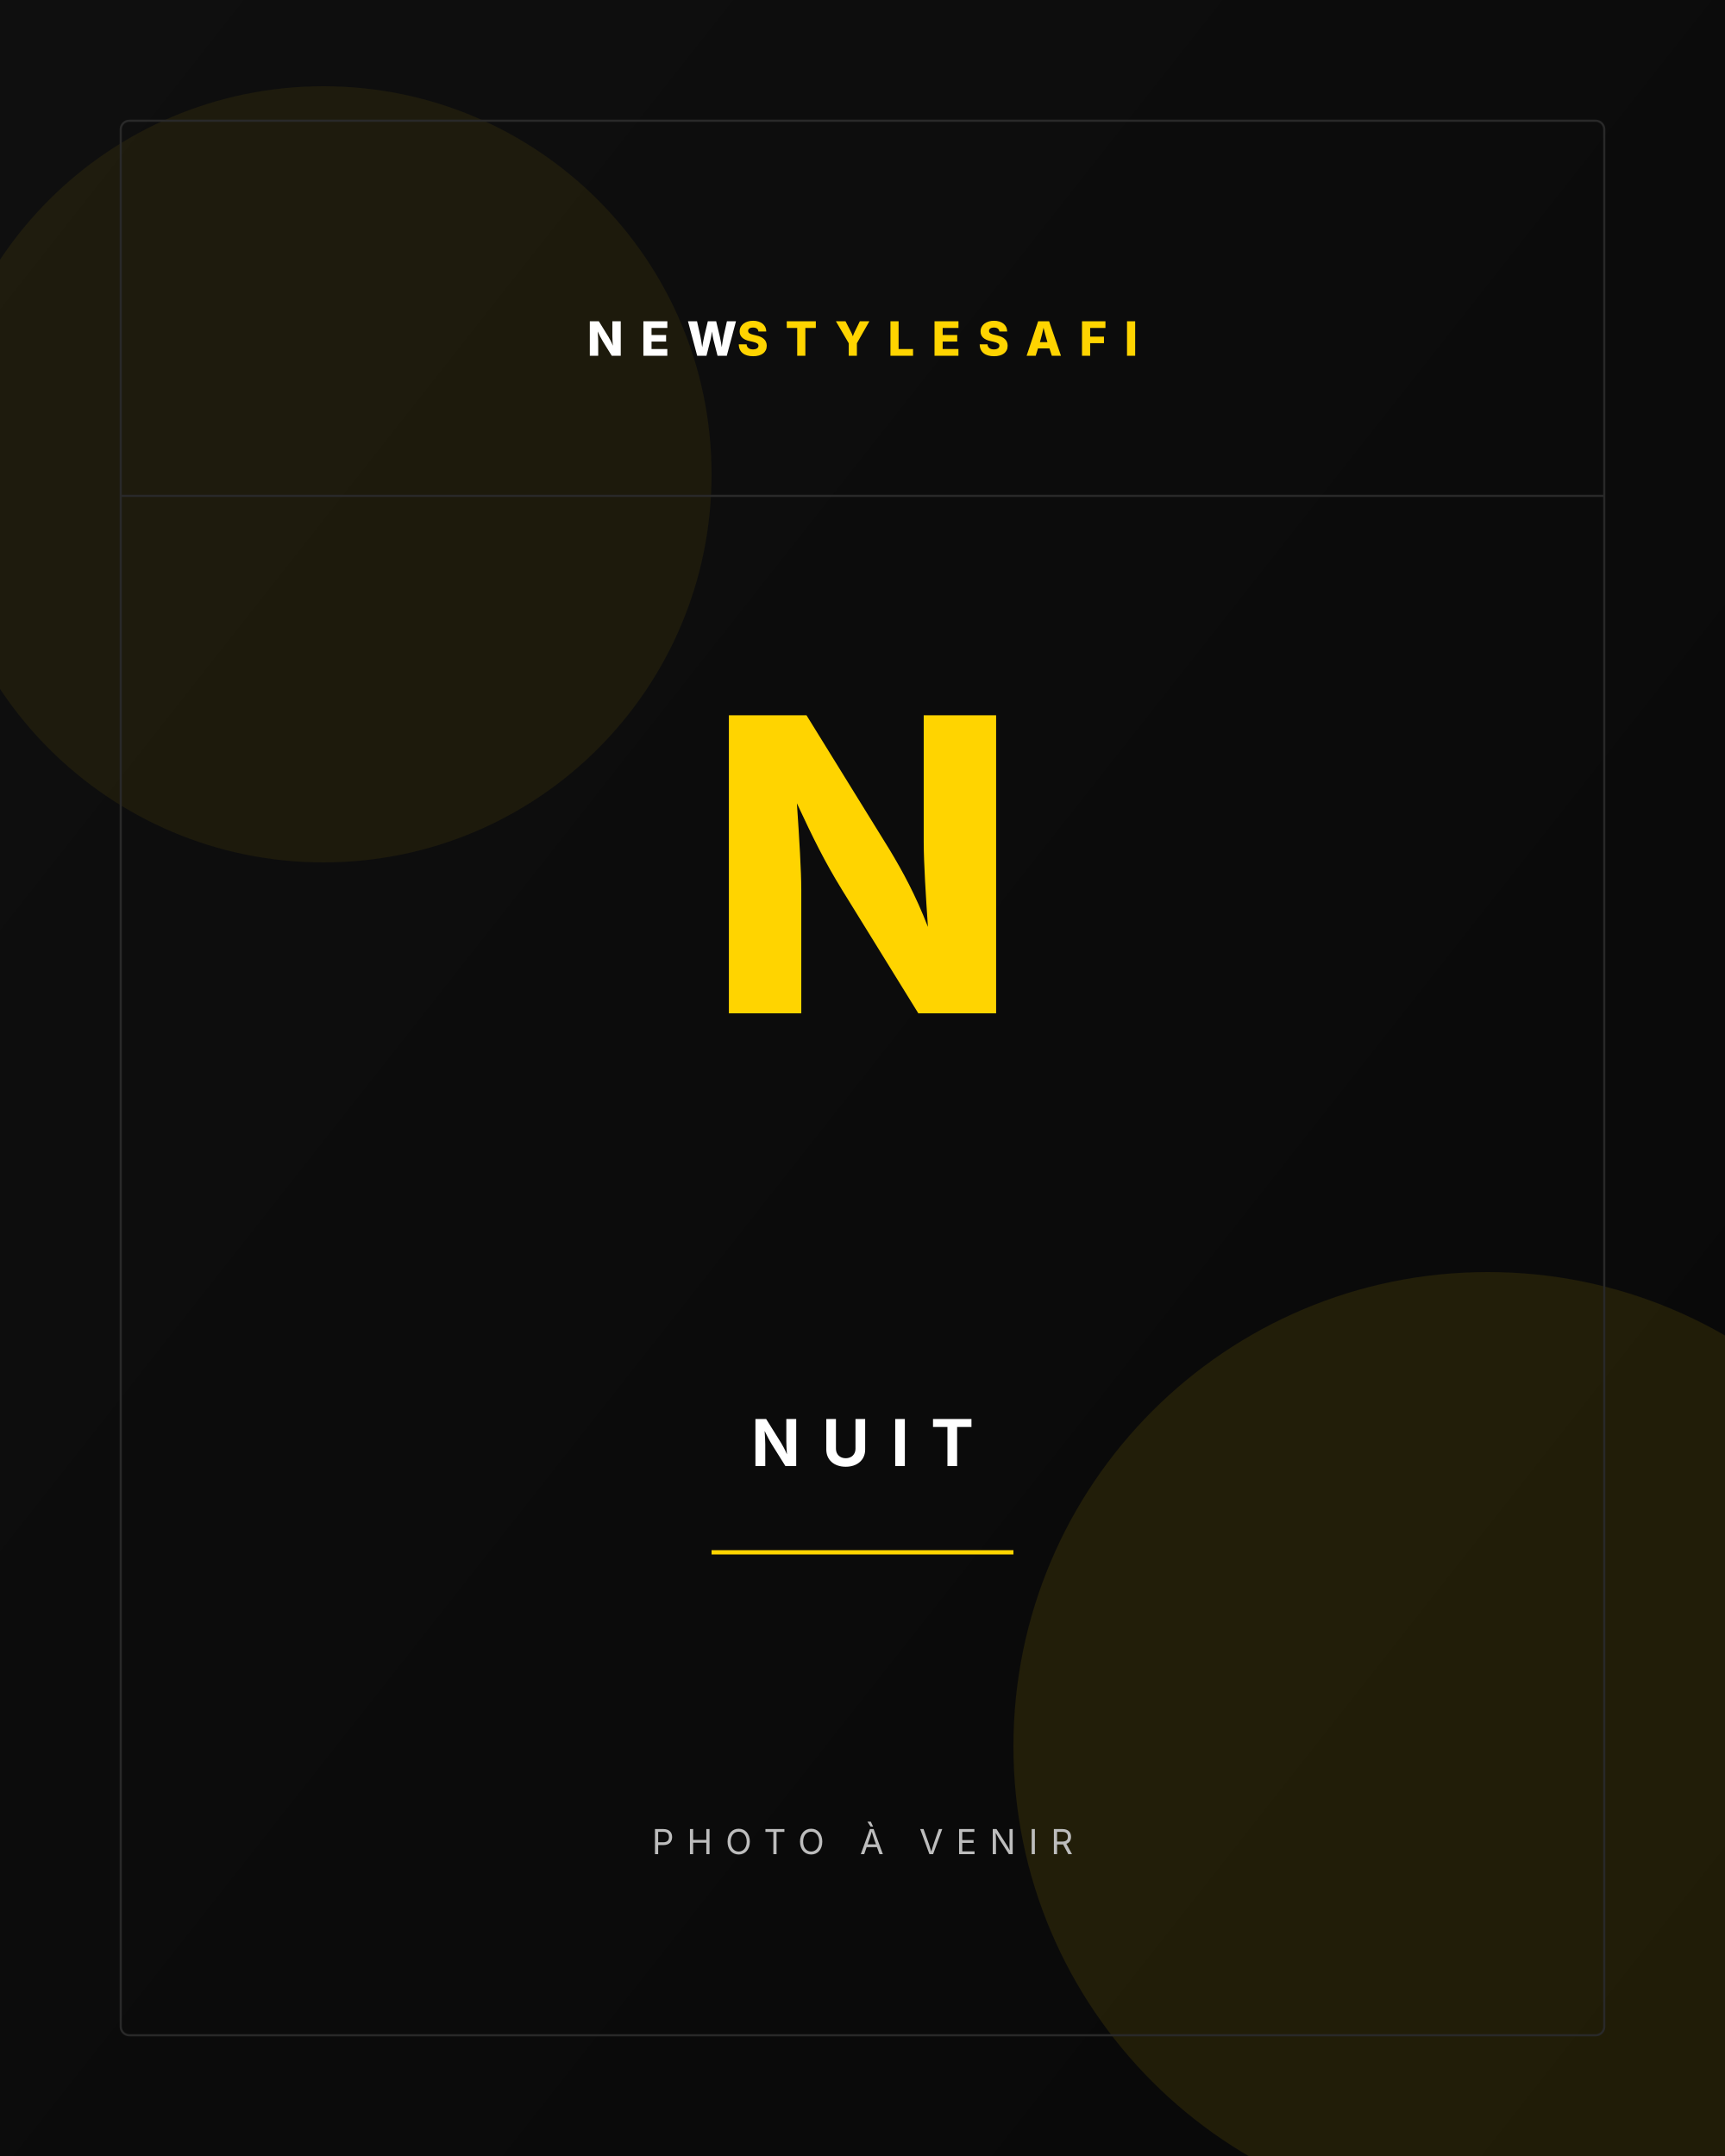
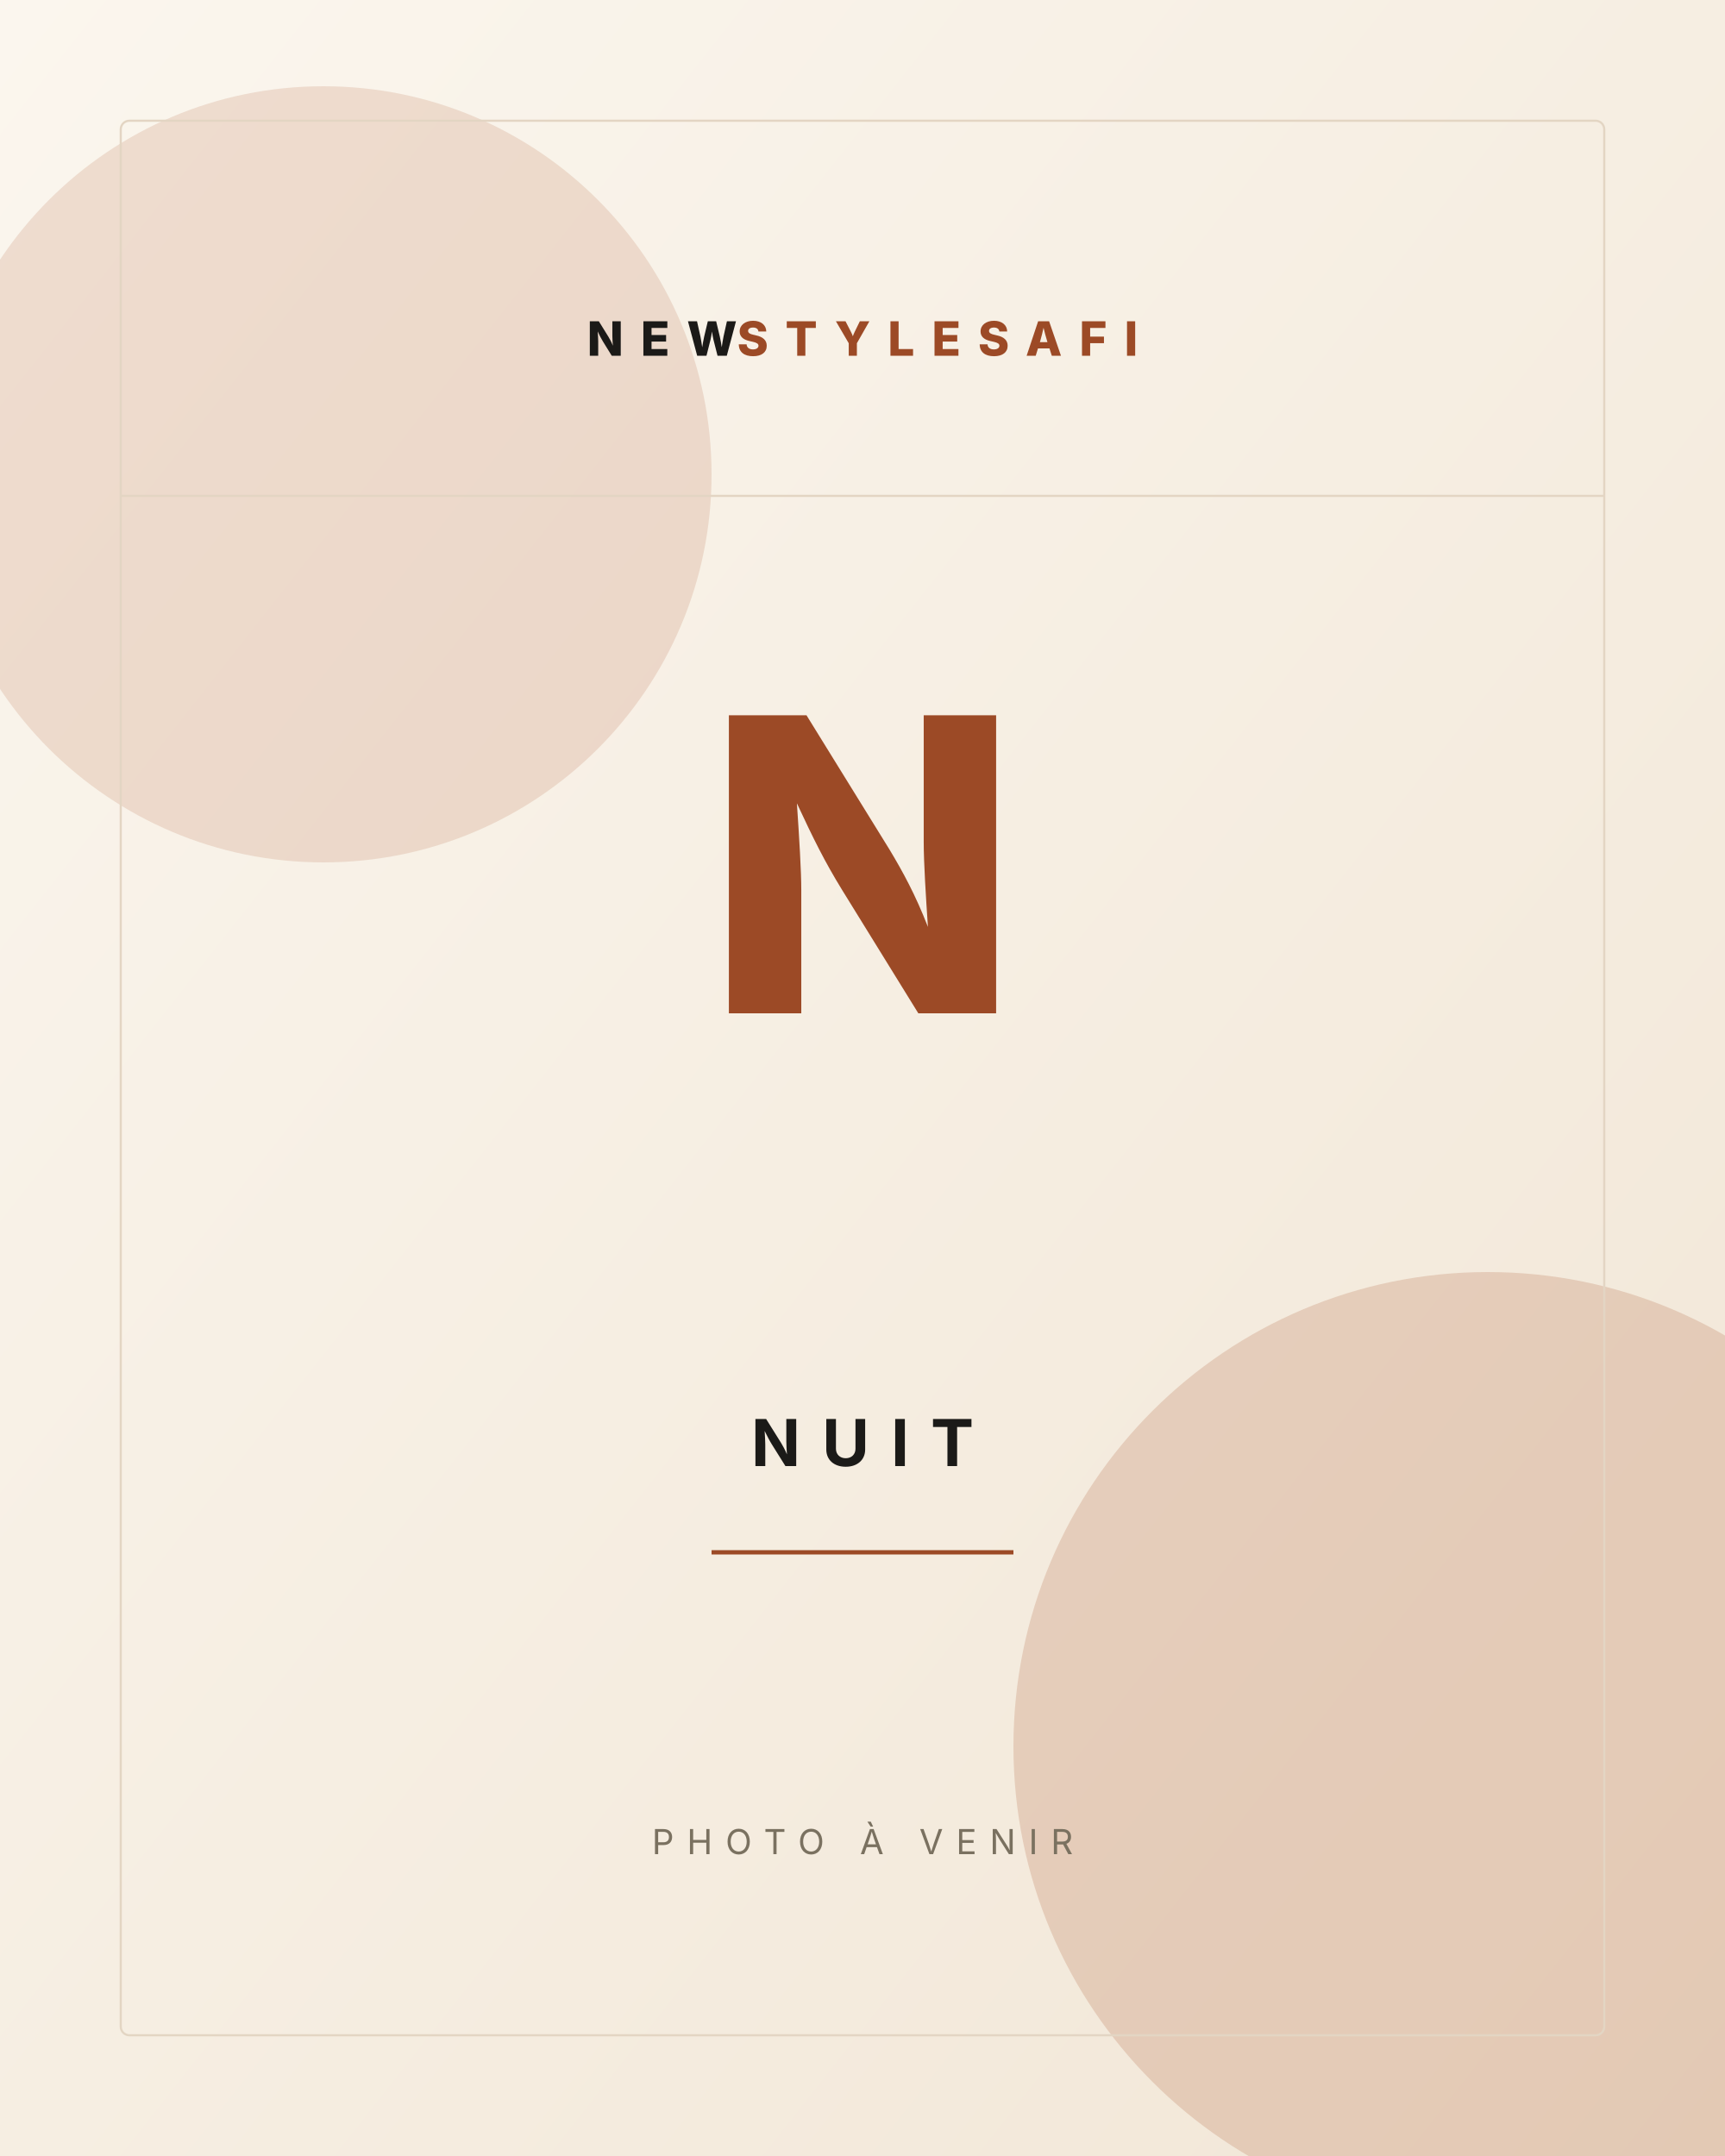
<svg xmlns="http://www.w3.org/2000/svg" viewBox="0 0 800 1000" role="img" aria-label="Visuel de démonstration — Nuit">
  <defs>
    <linearGradient id="bg" x1="0" y1="0" x2="1" y2="1">
-       <stop offset="0" stop-color="#0F0F0F" />
-       <stop offset="1" stop-color="#080808" />
+       <stop offset="0" stop-color="#FBF6EE" />
+       <stop offset="1" stop-color="#F1E6D6" />
    </linearGradient>
  </defs>
  <rect width="800" height="1000" fill="url(#bg)" />
-   <circle cx="150" cy="220" r="180" fill="#FFD400" opacity="0.07" />
-   <circle cx="690" cy="810" r="220" fill="#FFD400" opacity="0.10" />
-   <rect x="56" y="56" width="688" height="888" rx="4" fill="none" stroke="#292929" />
-   <line x1="56" y1="230" x2="744" y2="230" stroke="#292929" />
-   <text x="400" y="165" text-anchor="middle" font-family="system-ui, -apple-system, 'Segoe UI', sans-serif" font-size="22" font-weight="800" letter-spacing="8" fill="#FFFFFF">NEW<tspan fill="#FFD400">STYLESAFI</tspan>
+   <circle cx="150" cy="220" r="180" fill="#A9552F" opacity="0.16" />
+   <circle cx="690" cy="810" r="220" fill="#A9552F" opacity="0.20" />
+   <rect x="56" y="56" width="688" height="888" rx="4" fill="none" stroke="#E3D5C3" />
+   <line x1="56" y1="230" x2="744" y2="230" stroke="#E3D5C3" />
+   <text x="400" y="165" text-anchor="middle" font-family="system-ui, -apple-system, 'Segoe UI', sans-serif" font-size="22" font-weight="800" letter-spacing="8" fill="#1B1A18">NEW<tspan fill="#9C4A26">STYLESAFI</tspan>
  </text>
-   <text x="400" y="470" text-anchor="middle" font-family="system-ui, -apple-system, 'Segoe UI', sans-serif" font-size="190" font-weight="800" fill="#FFD400">N</text>
-   <text x="400" y="680" text-anchor="middle" font-family="system-ui, -apple-system, 'Segoe UI', sans-serif" font-size="30" font-weight="700" letter-spacing="10" fill="#FFFFFF">NUIT</text>
-   <line x1="330" y1="680" x2="470" y2="680" stroke="#FFD400" stroke-width="2" transform="translate(0 40)" />
-   <text x="400" y="860" text-anchor="middle" font-family="system-ui, -apple-system, 'Segoe UI', sans-serif" font-size="16" letter-spacing="6" fill="#BDBDBD">PHOTO À VENIR</text>
+   <text x="400" y="470" text-anchor="middle" font-family="system-ui, -apple-system, 'Segoe UI', sans-serif" font-size="190" font-weight="800" fill="#9C4A26">N</text>
+   <text x="400" y="680" text-anchor="middle" font-family="system-ui, -apple-system, 'Segoe UI', sans-serif" font-size="30" font-weight="700" letter-spacing="10" fill="#1B1A18">NUIT</text>
+   <line x1="330" y1="680" x2="470" y2="680" stroke="#9C4A26" stroke-width="2" transform="translate(0 40)" />
+   <text x="400" y="860" text-anchor="middle" font-family="system-ui, -apple-system, 'Segoe UI', sans-serif" font-size="16" letter-spacing="6" fill="#7A7160">PHOTO À VENIR</text>
</svg>
